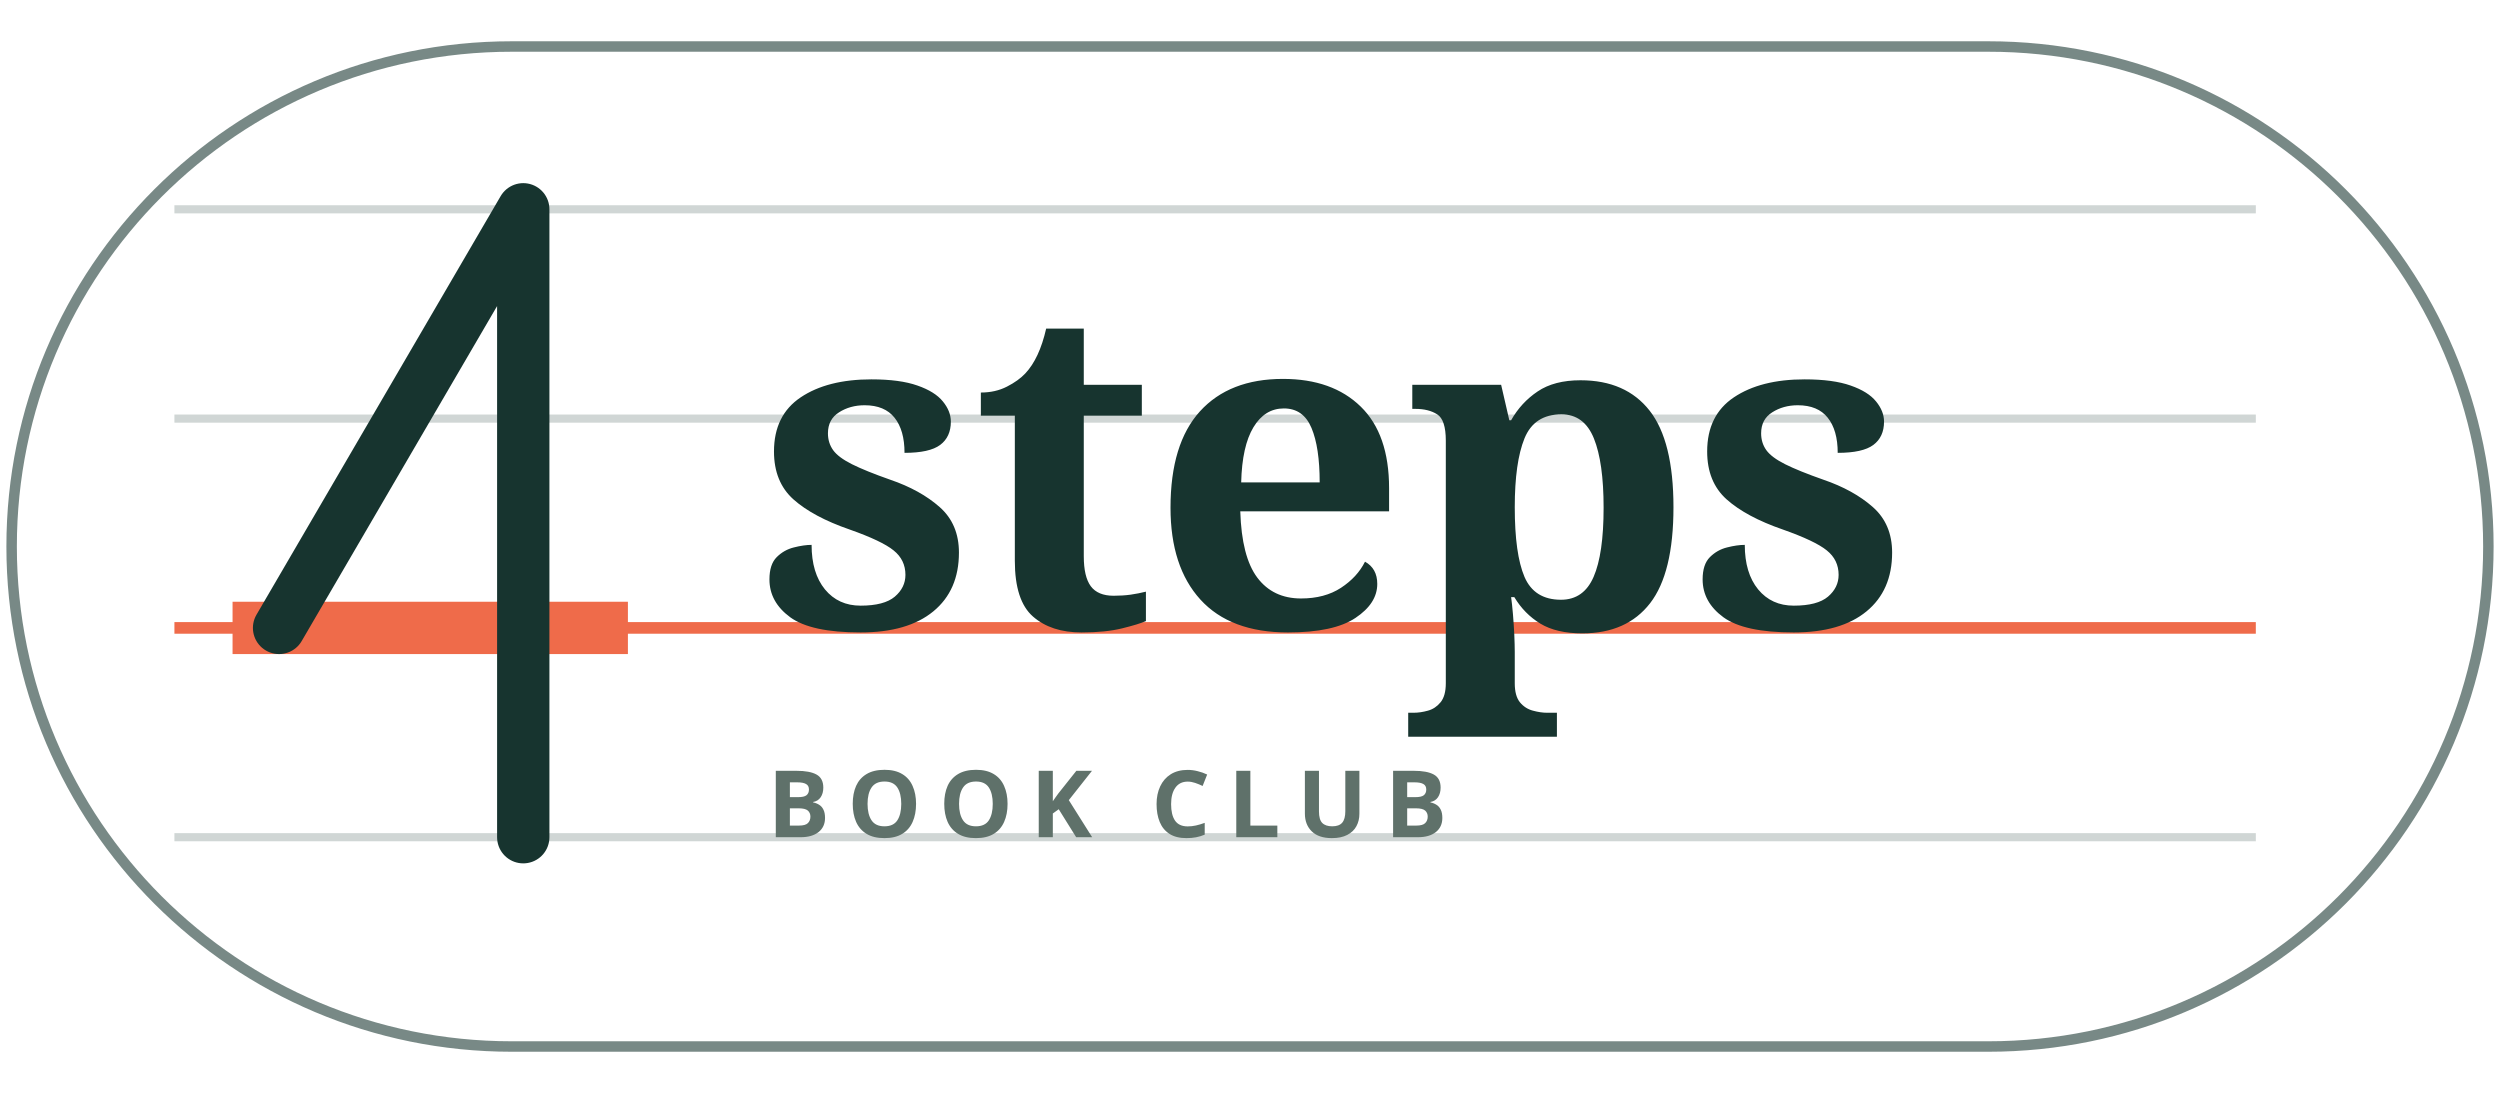
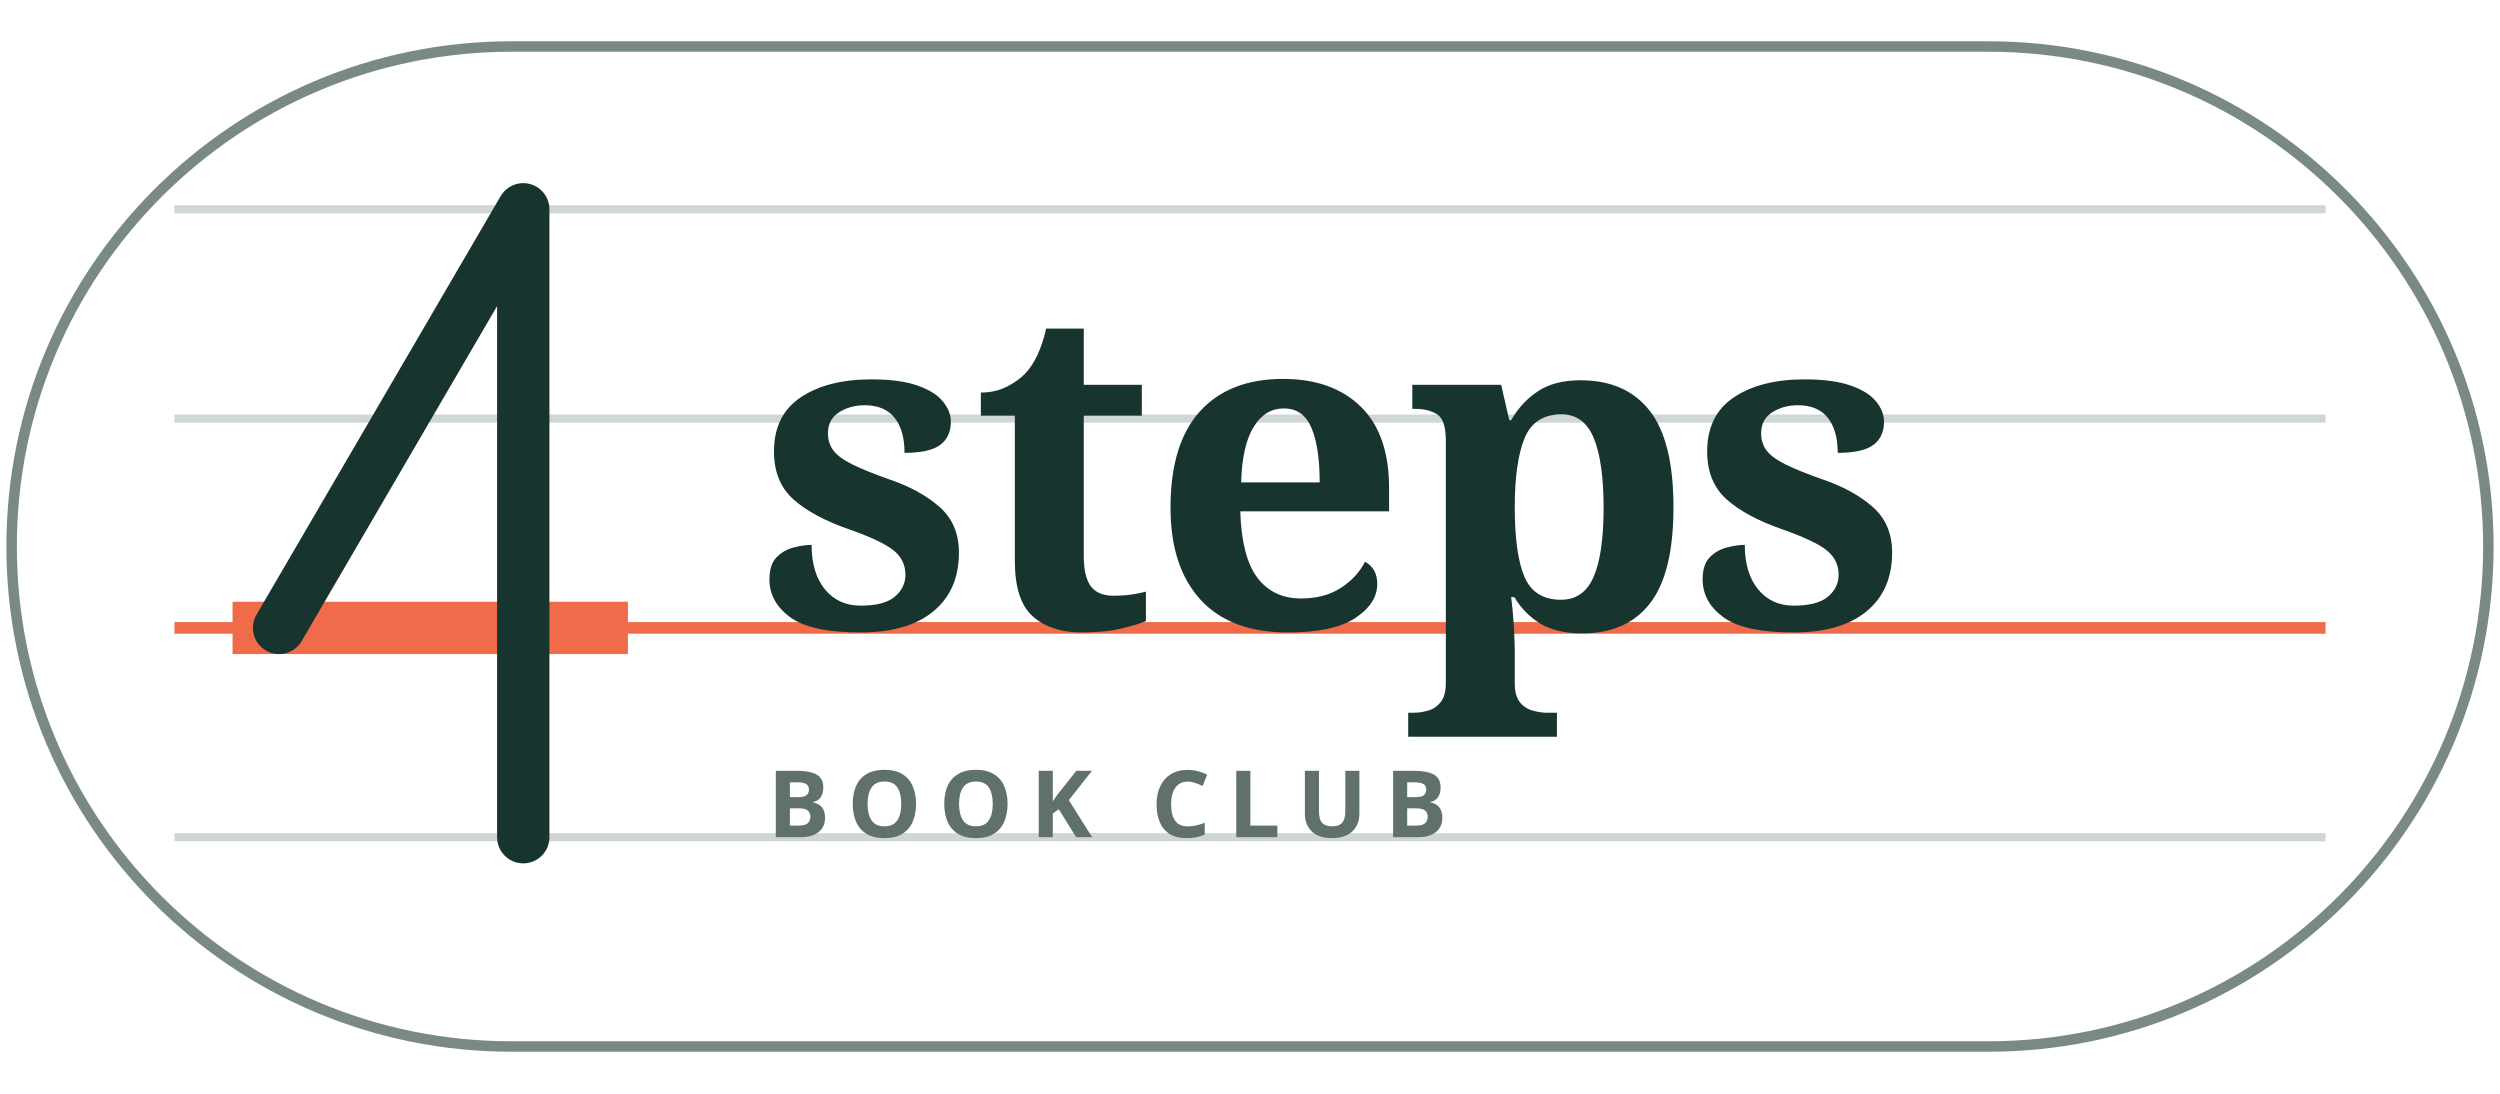
<svg xmlns="http://www.w3.org/2000/svg" viewBox="0 16 430 188" role="img" aria-labelledby="l-title l-desc">
  <g aria-hidden="true">
    <rect x="2" y="24" width="426" height="172" rx="86" fill="none" stroke="#17342F" stroke-opacity="0.58" stroke-width="1.8" />
    <g stroke="#17342F" stroke-opacity="0.2" stroke-width="1.4">
-       <line x1="30" y1="52" x2="388" y2="52" />
-       <line x1="30" y1="88" x2="388" y2="88" />
-       <line x1="30" y1="160" x2="388" y2="160" />
+       <line x1="30" y1="52" x2="400" y2="52" />
+       <line x1="30" y1="88" x2="400" y2="88" />
+       <line x1="30" y1="160" x2="400" y2="160" />
    </g>
-     <line x1="30" y1="124" x2="388" y2="124" stroke="#EF6B4A" stroke-width="2" />
+     <line x1="30" y1="124" x2="400" y2="124" stroke="#EF6B4A" stroke-width="2" />
    <line x1="40" y1="124" x2="108" y2="124" stroke="#EF6B4A" stroke-width="9" />
    <path d="M48 124 L90 52 V160" fill="none" stroke="#17342F" stroke-width="9" stroke-linejoin="round" stroke-linecap="round" />
    <text x="130" y="124" font-family="Gowun Batang, serif" font-weight="700" font-size="78" letter-spacing="-1" fill="#17342F">steps</text>
    <text x="132" y="160" font-family="IBM Plex Sans KR, sans-serif" font-weight="600" font-size="16" letter-spacing="3" fill="#5f716a">BOOK CLUB</text>
  </g>
</svg>
